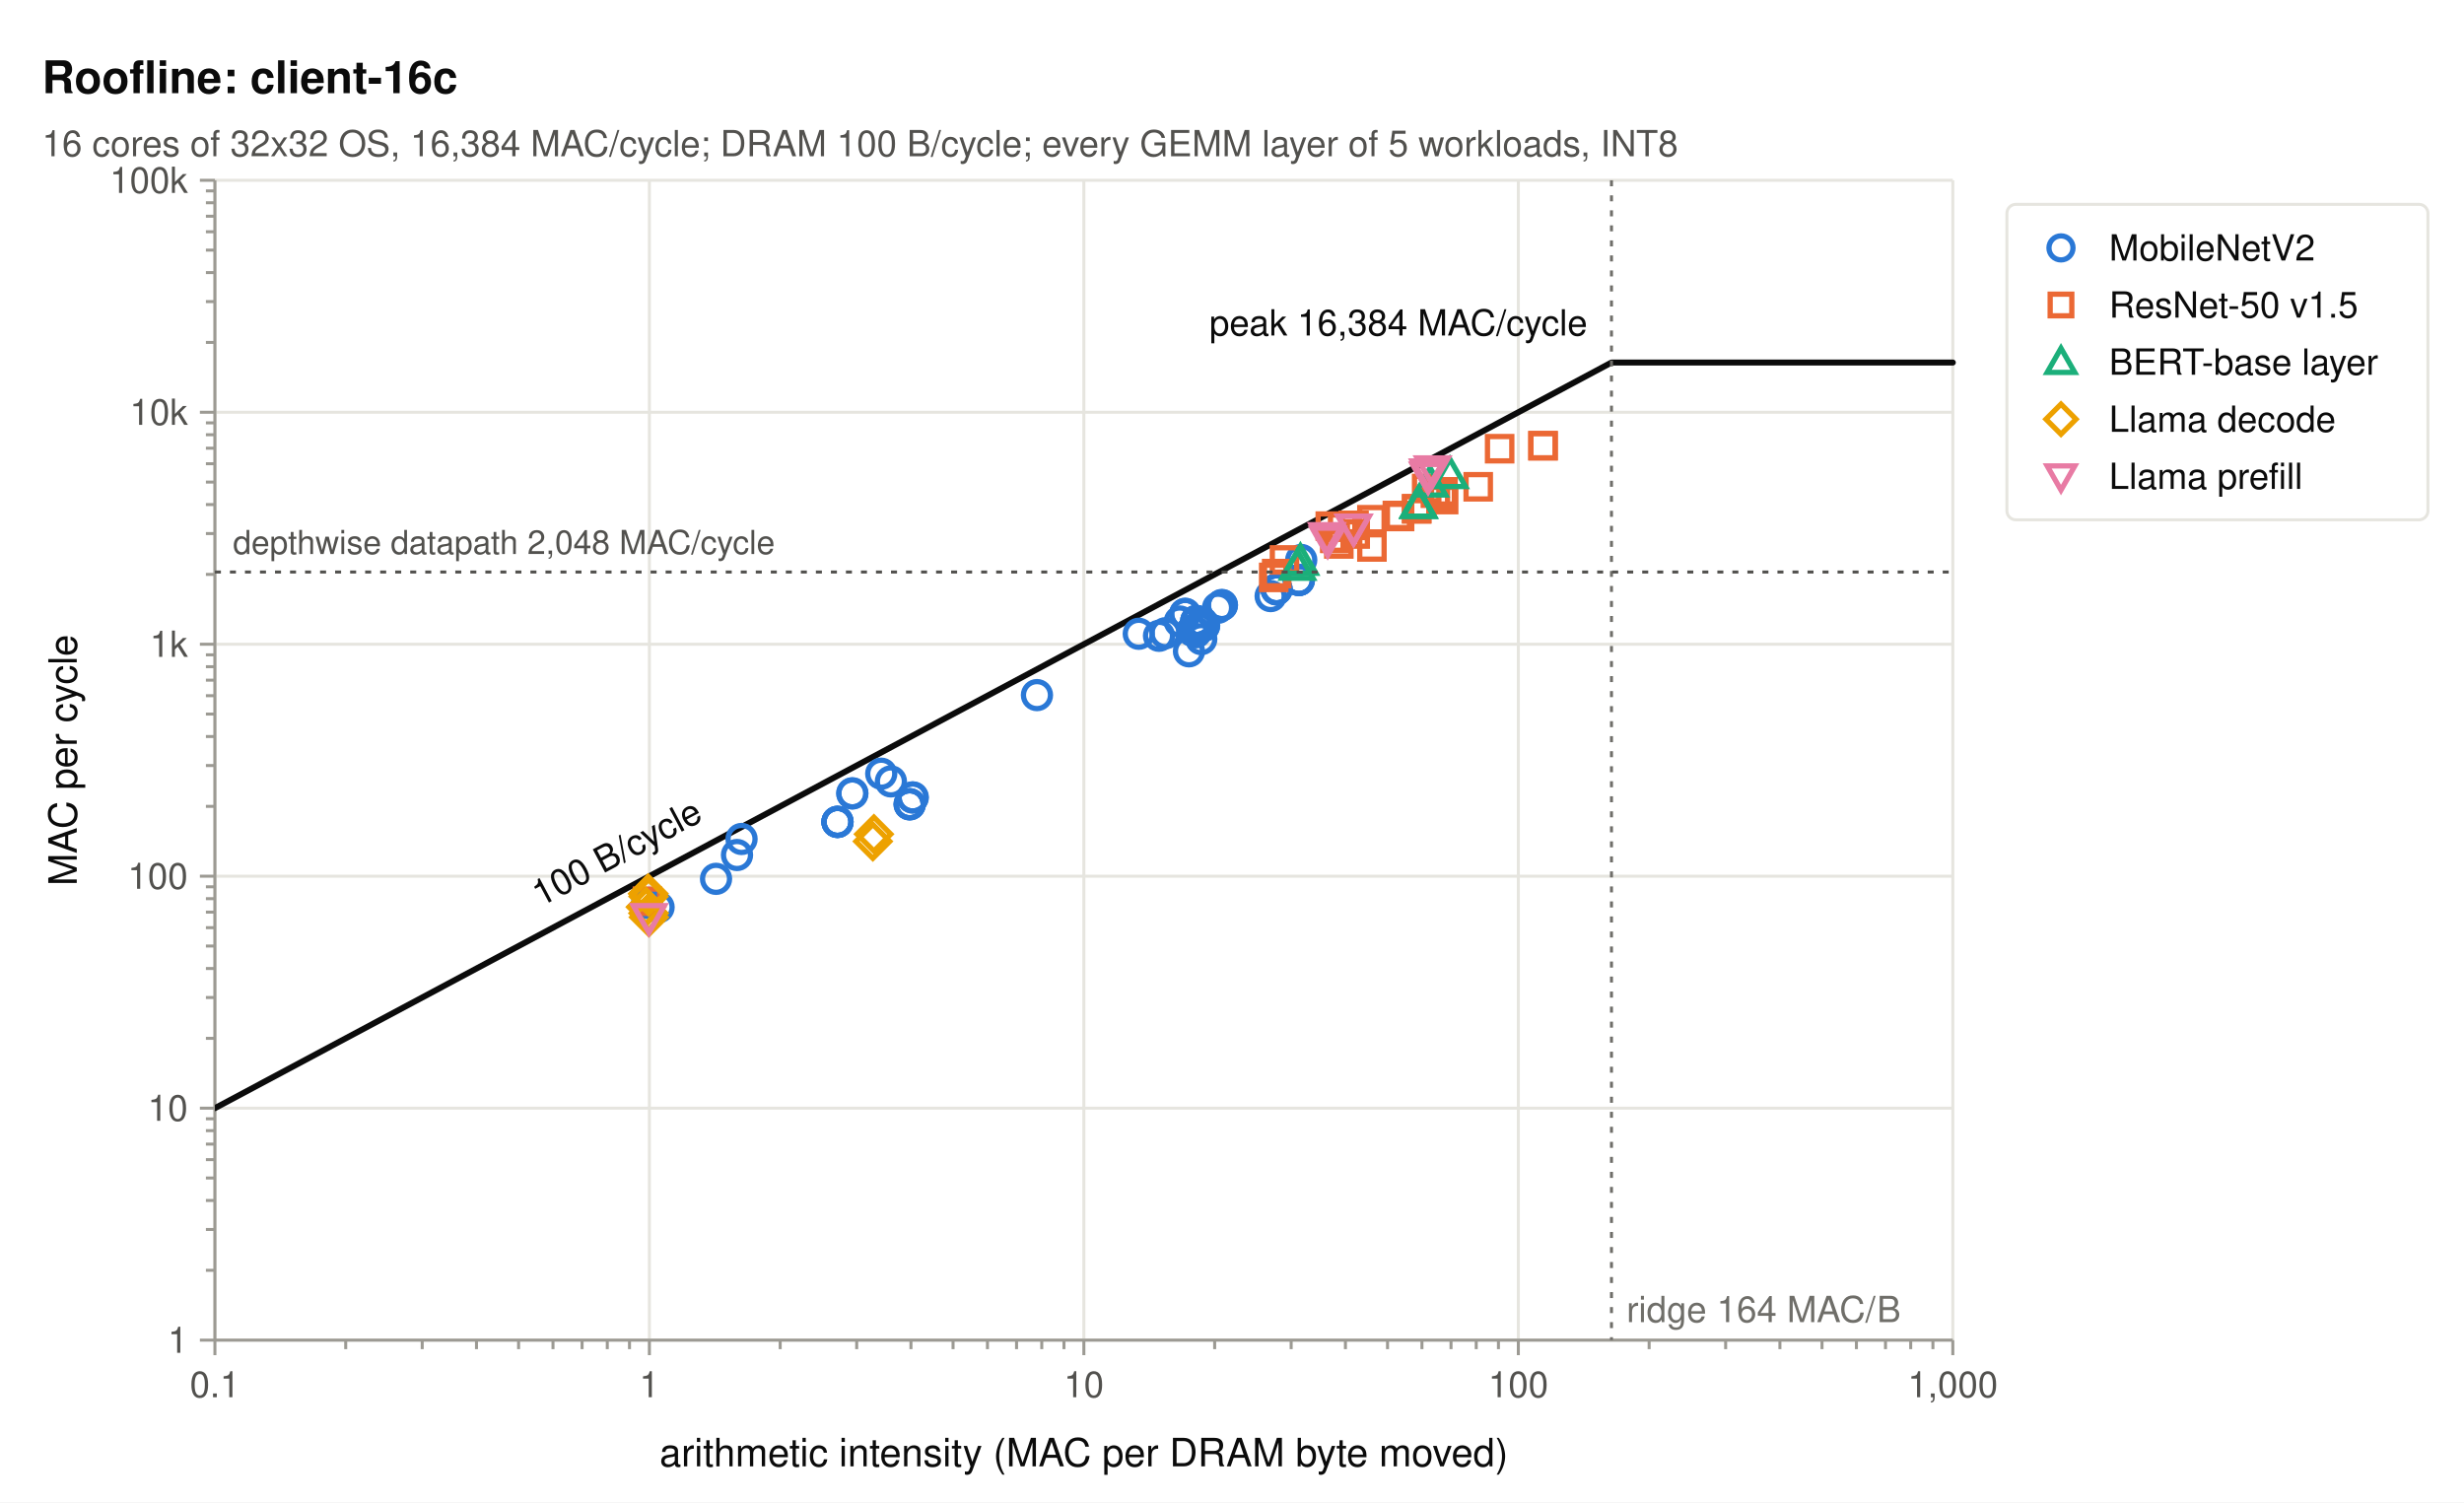
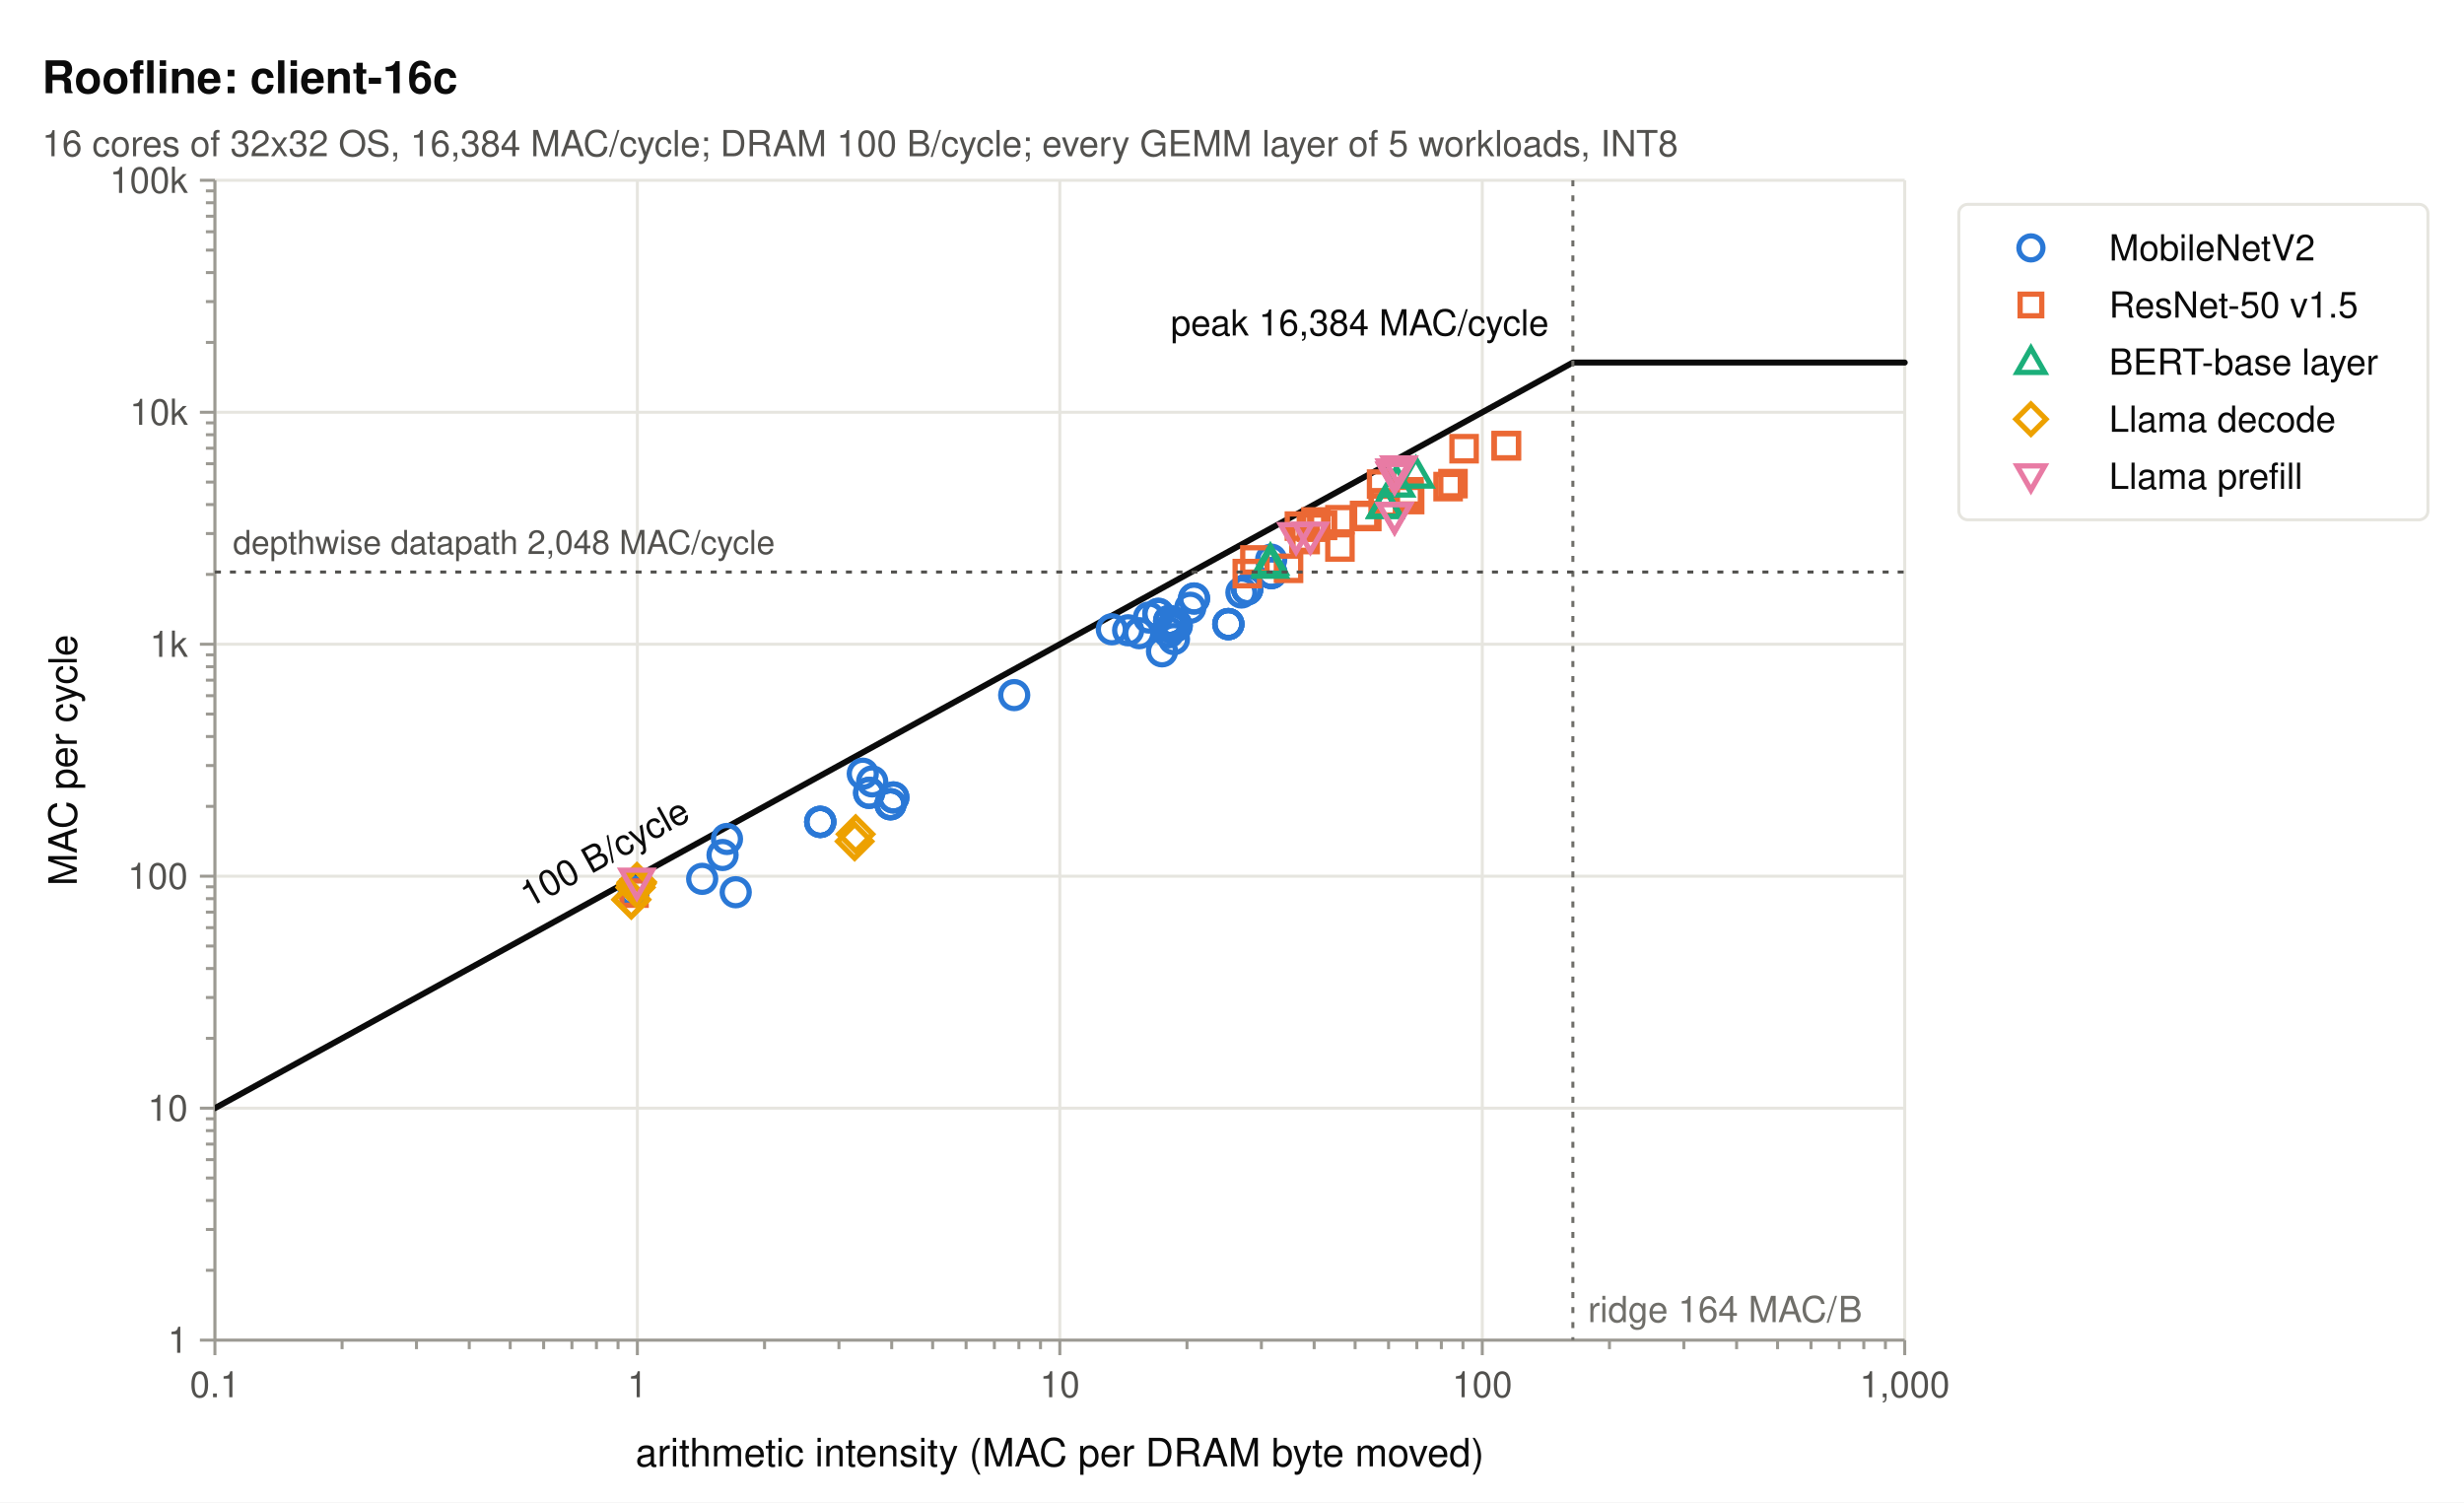
<svg xmlns="http://www.w3.org/2000/svg" width="820" height="500" viewBox="0 0 820 500" font-family="system-ui, -apple-system, 'Segoe UI', Helvetica, Arial, sans-serif">
  <rect width="820" height="500" fill="#ffffff" />
  <defs>
    <clipPath id="roofline-plot">
-       <rect x="71.52" y="58" width="580.36" height="388" />
+       <rect x="71.52" y="58" width="564.36" height="388" />
    </clipPath>
  </defs>
  <text x="14" y="31" font-size="15" fill="#0b0b0b" font-weight="600">Roofline: client-16c</text>
  <text x="14" y="52" font-size="12" fill="#52514e">16 cores of 32x32 OS, 16,384 MAC/cycle; DRAM 100 B/cycle; every GEMM layer of 5 workloads, INT8</text>
  <g stroke="#e6e5df" stroke-width="1" fill="none">
-     <line x1="71.52" y1="446" x2="649.88" y2="446" />
-     <line x1="71.52" y1="368.8" x2="649.88" y2="368.8" />
-     <line x1="71.52" y1="291.6" x2="649.88" y2="291.6" />
-     <line x1="71.52" y1="214.4" x2="649.88" y2="214.4" />
-     <line x1="71.52" y1="137.2" x2="649.88" y2="137.2" />
-     <line x1="71.52" y1="60" x2="649.88" y2="60" />
+     <line x1="71.52" y1="446" x2="633.88" y2="446" />
+     <line x1="71.52" y1="368.8" x2="633.88" y2="368.8" />
+     <line x1="71.52" y1="291.6" x2="633.88" y2="291.6" />
+     <line x1="71.52" y1="214.4" x2="633.88" y2="214.4" />
+     <line x1="71.52" y1="137.2" x2="633.88" y2="137.2" />
+     <line x1="71.52" y1="60" x2="633.88" y2="60" />
    <line x1="71.52" y1="60" x2="71.52" y2="446" />
-     <line x1="216.11" y1="60" x2="216.11" y2="446" />
-     <line x1="360.7" y1="60" x2="360.7" y2="446" />
-     <line x1="505.29" y1="60" x2="505.29" y2="446" />
-     <line x1="649.88" y1="60" x2="649.88" y2="446" />
+     <line x1="212.11" y1="60" x2="212.11" y2="446" />
+     <line x1="352.7" y1="60" x2="352.7" y2="446" />
+     <line x1="493.29" y1="60" x2="493.29" y2="446" />
+     <line x1="633.88" y1="60" x2="633.88" y2="446" />
  </g>
  <g stroke="#9c9a93" stroke-width="1" fill="none">
-     <line x1="71.52" y1="446" x2="649.88" y2="446" />
+     <line x1="71.52" y1="446" x2="633.88" y2="446" />
    <line x1="71.52" y1="60" x2="71.52" y2="446" />
-     <line x1="115.05" y1="446" x2="115.05" y2="449" />
-     <line x1="140.51" y1="446" x2="140.51" y2="449" />
-     <line x1="158.57" y1="446" x2="158.57" y2="449" />
-     <line x1="172.58" y1="446" x2="172.58" y2="449" />
-     <line x1="184.03" y1="446" x2="184.03" y2="449" />
-     <line x1="193.71" y1="446" x2="193.71" y2="449" />
-     <line x1="202.1" y1="446" x2="202.1" y2="449" />
-     <line x1="209.49" y1="446" x2="209.49" y2="449" />
-     <line x1="259.64" y1="446" x2="259.64" y2="449" />
-     <line x1="285.1" y1="446" x2="285.1" y2="449" />
-     <line x1="303.16" y1="446" x2="303.16" y2="449" />
-     <line x1="317.17" y1="446" x2="317.17" y2="449" />
-     <line x1="328.62" y1="446" x2="328.62" y2="449" />
-     <line x1="338.3" y1="446" x2="338.3" y2="449" />
-     <line x1="346.69" y1="446" x2="346.69" y2="449" />
-     <line x1="354.08" y1="446" x2="354.08" y2="449" />
-     <line x1="404.23" y1="446" x2="404.23" y2="449" />
-     <line x1="429.69" y1="446" x2="429.69" y2="449" />
-     <line x1="447.75" y1="446" x2="447.75" y2="449" />
-     <line x1="461.76" y1="446" x2="461.76" y2="449" />
-     <line x1="473.21" y1="446" x2="473.21" y2="449" />
-     <line x1="482.89" y1="446" x2="482.89" y2="449" />
-     <line x1="491.28" y1="446" x2="491.28" y2="449" />
-     <line x1="498.67" y1="446" x2="498.67" y2="449" />
-     <line x1="548.82" y1="446" x2="548.82" y2="449" />
-     <line x1="574.28" y1="446" x2="574.28" y2="449" />
-     <line x1="592.34" y1="446" x2="592.34" y2="449" />
-     <line x1="606.35" y1="446" x2="606.35" y2="449" />
-     <line x1="617.8" y1="446" x2="617.8" y2="449" />
-     <line x1="627.48" y1="446" x2="627.48" y2="449" />
-     <line x1="635.87" y1="446" x2="635.87" y2="449" />
-     <line x1="643.26" y1="446" x2="643.26" y2="449" />
+     <line x1="113.84" y1="446" x2="113.84" y2="449" />
+     <line x1="138.6" y1="446" x2="138.6" y2="449" />
+     <line x1="156.16" y1="446" x2="156.16" y2="449" />
+     <line x1="169.79" y1="446" x2="169.79" y2="449" />
+     <line x1="180.92" y1="446" x2="180.92" y2="449" />
+     <line x1="190.33" y1="446" x2="190.33" y2="449" />
+     <line x1="198.49" y1="446" x2="198.49" y2="449" />
+     <line x1="205.68" y1="446" x2="205.68" y2="449" />
+     <line x1="254.43" y1="446" x2="254.43" y2="449" />
+     <line x1="279.19" y1="446" x2="279.19" y2="449" />
+     <line x1="296.75" y1="446" x2="296.75" y2="449" />
+     <line x1="310.38" y1="446" x2="310.38" y2="449" />
+     <line x1="321.51" y1="446" x2="321.51" y2="449" />
+     <line x1="330.92" y1="446" x2="330.92" y2="449" />
+     <line x1="339.08" y1="446" x2="339.08" y2="449" />
+     <line x1="346.27" y1="446" x2="346.27" y2="449" />
+     <line x1="395.02" y1="446" x2="395.02" y2="449" />
+     <line x1="419.78" y1="446" x2="419.78" y2="449" />
+     <line x1="437.34" y1="446" x2="437.34" y2="449" />
+     <line x1="450.97" y1="446" x2="450.97" y2="449" />
+     <line x1="462.1" y1="446" x2="462.1" y2="449" />
+     <line x1="471.51" y1="446" x2="471.51" y2="449" />
+     <line x1="479.67" y1="446" x2="479.67" y2="449" />
+     <line x1="486.86" y1="446" x2="486.86" y2="449" />
+     <line x1="535.61" y1="446" x2="535.61" y2="449" />
+     <line x1="560.37" y1="446" x2="560.37" y2="449" />
+     <line x1="577.93" y1="446" x2="577.93" y2="449" />
+     <line x1="591.56" y1="446" x2="591.56" y2="449" />
+     <line x1="602.69" y1="446" x2="602.69" y2="449" />
+     <line x1="612.1" y1="446" x2="612.1" y2="449" />
+     <line x1="620.26" y1="446" x2="620.26" y2="449" />
+     <line x1="627.45" y1="446" x2="627.45" y2="449" />
    <line x1="68.52" y1="422.76" x2="71.52" y2="422.76" />
    <line x1="68.52" y1="409.17" x2="71.52" y2="409.17" />
    <line x1="68.52" y1="399.52" x2="71.52" y2="399.52" />
    <line x1="68.52" y1="392.04" x2="71.52" y2="392.04" />
    <line x1="68.52" y1="385.93" x2="71.52" y2="385.93" />
    <line x1="68.52" y1="380.76" x2="71.52" y2="380.76" />
    <line x1="68.52" y1="376.28" x2="71.52" y2="376.28" />
    <line x1="68.52" y1="372.33" x2="71.52" y2="372.33" />
    <line x1="68.52" y1="345.56" x2="71.52" y2="345.56" />
    <line x1="68.52" y1="331.97" x2="71.52" y2="331.97" />
    <line x1="68.52" y1="322.32" x2="71.52" y2="322.32" />
    <line x1="68.52" y1="314.84" x2="71.52" y2="314.84" />
    <line x1="68.52" y1="308.73" x2="71.52" y2="308.73" />
    <line x1="68.52" y1="303.56" x2="71.52" y2="303.56" />
    <line x1="68.52" y1="299.08" x2="71.52" y2="299.08" />
    <line x1="68.52" y1="295.13" x2="71.52" y2="295.13" />
    <line x1="68.52" y1="268.36" x2="71.52" y2="268.36" />
    <line x1="68.52" y1="254.77" x2="71.52" y2="254.77" />
    <line x1="68.52" y1="245.12" x2="71.52" y2="245.12" />
    <line x1="68.52" y1="237.64" x2="71.52" y2="237.64" />
    <line x1="68.52" y1="231.53" x2="71.52" y2="231.53" />
    <line x1="68.52" y1="226.36" x2="71.52" y2="226.36" />
    <line x1="68.52" y1="221.88" x2="71.52" y2="221.88" />
    <line x1="68.52" y1="217.93" x2="71.52" y2="217.93" />
    <line x1="68.52" y1="191.16" x2="71.52" y2="191.16" />
    <line x1="68.52" y1="177.57" x2="71.52" y2="177.57" />
    <line x1="68.52" y1="167.92" x2="71.52" y2="167.92" />
    <line x1="68.52" y1="160.44" x2="71.52" y2="160.44" />
    <line x1="68.52" y1="154.33" x2="71.52" y2="154.33" />
    <line x1="68.52" y1="149.16" x2="71.52" y2="149.16" />
    <line x1="68.52" y1="144.68" x2="71.52" y2="144.68" />
    <line x1="68.52" y1="140.73" x2="71.52" y2="140.73" />
    <line x1="68.52" y1="113.96" x2="71.52" y2="113.96" />
    <line x1="68.52" y1="100.37" x2="71.52" y2="100.37" />
    <line x1="68.52" y1="90.72" x2="71.52" y2="90.72" />
    <line x1="68.52" y1="83.24" x2="71.52" y2="83.24" />
    <line x1="68.52" y1="77.13" x2="71.52" y2="77.13" />
    <line x1="68.52" y1="71.96" x2="71.52" y2="71.96" />
    <line x1="68.52" y1="67.48" x2="71.52" y2="67.48" />
    <line x1="68.52" y1="63.53" x2="71.52" y2="63.53" />
    <line x1="71.52" y1="446" x2="71.52" y2="451" />
-     <line x1="216.11" y1="446" x2="216.11" y2="451" />
-     <line x1="360.7" y1="446" x2="360.7" y2="451" />
-     <line x1="505.29" y1="446" x2="505.29" y2="451" />
-     <line x1="649.88" y1="446" x2="649.88" y2="451" />
+     <line x1="212.11" y1="446" x2="212.11" y2="451" />
+     <line x1="352.7" y1="446" x2="352.7" y2="451" />
+     <line x1="493.29" y1="446" x2="493.29" y2="451" />
+     <line x1="633.88" y1="446" x2="633.88" y2="451" />
    <line x1="66.52" y1="446" x2="71.52" y2="446" />
    <line x1="66.52" y1="368.8" x2="71.52" y2="368.8" />
    <line x1="66.52" y1="291.6" x2="71.52" y2="291.6" />
    <line x1="66.52" y1="214.4" x2="71.52" y2="214.4" />
    <line x1="66.52" y1="137.2" x2="71.52" y2="137.2" />
    <line x1="66.52" y1="60" x2="71.52" y2="60" />
  </g>
  <g style="font-variant-numeric: tabular-nums">
    <text x="71.52" y="465" font-size="12" fill="#52514e" text-anchor="middle">0.1</text>
-     <text x="216.11" y="465" font-size="12" fill="#52514e" text-anchor="middle">1</text>
-     <text x="360.7" y="465" font-size="12" fill="#52514e" text-anchor="middle">10</text>
-     <text x="505.29" y="465" font-size="12" fill="#52514e" text-anchor="middle">100</text>
-     <text x="649.88" y="465" font-size="12" fill="#52514e" text-anchor="middle">1,000</text>
+     <text x="212.11" y="465" font-size="12" fill="#52514e" text-anchor="middle">1</text>
+     <text x="352.7" y="465" font-size="12" fill="#52514e" text-anchor="middle">10</text>
+     <text x="493.29" y="465" font-size="12" fill="#52514e" text-anchor="middle">100</text>
+     <text x="633.88" y="465" font-size="12" fill="#52514e" text-anchor="middle">1,000</text>
    <text x="62.52" y="450.2" font-size="12" fill="#52514e" text-anchor="end">1</text>
    <text x="62.52" y="373" font-size="12" fill="#52514e" text-anchor="end">10</text>
    <text x="62.52" y="295.8" font-size="12" fill="#52514e" text-anchor="end">100</text>
    <text x="62.52" y="218.6" font-size="12" fill="#52514e" text-anchor="end">1k</text>
    <text x="62.52" y="141.4" font-size="12" fill="#52514e" text-anchor="end">10k</text>
    <text x="62.52" y="64.2" font-size="12" fill="#52514e" text-anchor="end">100k</text>
  </g>
-   <text x="360.7" y="488" font-size="13" fill="#0b0b0b" text-anchor="middle">arithmetic intensity (MAC per DRAM byte moved)</text>
+   <text x="352.7" y="488" font-size="13" fill="#0b0b0b" text-anchor="middle">arithmetic intensity (MAC per DRAM byte moved)</text>
  <text x="21.2" y="253" font-size="13" fill="#0b0b0b" text-anchor="middle" dominant-baseline="middle" transform="rotate(-90 21.2 253)">MAC per cycle</text>
  <g clip-path="url(#roofline-plot)">
-     <path d="M71.52,368.8 L536.29,120.65 L649.88,120.65" fill="none" stroke="#0b0b0b" stroke-width="2" stroke-linejoin="round" stroke-linecap="round" />
-     <line x1="536.29" y1="60" x2="536.29" y2="446" stroke="#6f6e69" stroke-width="1" stroke-dasharray="2 3" />
-     <circle cx="387.88" cy="210.73" r="4.5" fill="none" stroke="#2a78d6" stroke-width="1.75" />
-     <circle cx="296.48" cy="260.05" r="4.5" fill="none" stroke="#2a78d6" stroke-width="1.75" />
-     <circle cx="345.09" cy="231.33" r="4.5" fill="none" stroke="#2a78d6" stroke-width="1.75" />
-     <circle cx="378.97" cy="210.92" r="4.5" fill="none" stroke="#2a78d6" stroke-width="1.75" />
-     <circle cx="246.78" cy="279.21" r="4.5" fill="none" stroke="#2a78d6" stroke-width="1.75" />
-     <circle cx="385.71" cy="211.59" r="4.5" fill="none" stroke="#2a78d6" stroke-width="1.75" />
-     <circle cx="394.42" cy="204.3" r="4.5" fill="none" stroke="#2a78d6" stroke-width="1.75" />
-     <circle cx="293.27" cy="257.49" r="4.5" fill="none" stroke="#2a78d6" stroke-width="1.75" />
-     <circle cx="392.63" cy="206.84" r="4.5" fill="none" stroke="#2a78d6" stroke-width="1.75" />
-     <circle cx="394.42" cy="204.3" r="4.5" fill="none" stroke="#2a78d6" stroke-width="1.75" />
-     <circle cx="245.27" cy="284.55" r="4.5" fill="none" stroke="#2a78d6" stroke-width="1.75" />
-     <circle cx="397.97" cy="210.44" r="4.5" fill="none" stroke="#2a78d6" stroke-width="1.75" />
-     <circle cx="398.11" cy="206.67" r="4.5" fill="none" stroke="#2a78d6" stroke-width="1.75" />
-     <circle cx="283.65" cy="264.04" r="4.5" fill="none" stroke="#2a78d6" stroke-width="1.75" />
-     <circle cx="400.11" cy="207.24" r="4.5" fill="none" stroke="#2a78d6" stroke-width="1.75" />
-     <circle cx="398.11" cy="206.67" r="4.5" fill="none" stroke="#2a78d6" stroke-width="1.75" />
-     <circle cx="283.65" cy="264.04" r="4.5" fill="none" stroke="#2a78d6" stroke-width="1.75" />
-     <circle cx="400.11" cy="207.24" r="4.5" fill="none" stroke="#2a78d6" stroke-width="1.75" />
-     <circle cx="398.11" cy="206.67" r="4.5" fill="none" stroke="#2a78d6" stroke-width="1.75" />
-     <circle cx="238.29" cy="292.48" r="4.5" fill="none" stroke="#2a78d6" stroke-width="1.75" />
-     <circle cx="395.68" cy="216.76" r="4.5" fill="none" stroke="#2a78d6" stroke-width="1.75" />
-     <circle cx="396.91" cy="209.84" r="4.5" fill="none" stroke="#2a78d6" stroke-width="1.75" />
-     <circle cx="278.71" cy="273.53" r="4.5" fill="none" stroke="#2a78d6" stroke-width="1.75" />
-     <circle cx="399.03" cy="208.97" r="4.5" fill="none" stroke="#2a78d6" stroke-width="1.75" />
-     <circle cx="396.91" cy="209.84" r="4.5" fill="none" stroke="#2a78d6" stroke-width="1.75" />
-     <circle cx="278.71" cy="273.53" r="4.5" fill="none" stroke="#2a78d6" stroke-width="1.75" />
-     <circle cx="399.03" cy="208.97" r="4.5" fill="none" stroke="#2a78d6" stroke-width="1.75" />
-     <circle cx="396.91" cy="209.84" r="4.5" fill="none" stroke="#2a78d6" stroke-width="1.75" />
-     <circle cx="278.71" cy="273.53" r="4.5" fill="none" stroke="#2a78d6" stroke-width="1.75" />
-     <circle cx="399.03" cy="208.97" r="4.5" fill="none" stroke="#2a78d6" stroke-width="1.75" />
-     <circle cx="396.91" cy="209.84" r="4.5" fill="none" stroke="#2a78d6" stroke-width="1.75" />
-     <circle cx="278.71" cy="273.53" r="4.5" fill="none" stroke="#2a78d6" stroke-width="1.75" />
-     <circle cx="405.36" cy="202.26" r="4.5" fill="none" stroke="#2a78d6" stroke-width="1.75" />
-     <circle cx="432.26" cy="193.03" r="4.5" fill="none" stroke="#2a78d6" stroke-width="1.75" />
-     <circle cx="303.73" cy="265.39" r="4.5" fill="none" stroke="#2a78d6" stroke-width="1.75" />
-     <circle cx="406.64" cy="201.38" r="4.5" fill="none" stroke="#2a78d6" stroke-width="1.75" />
-     <circle cx="432.26" cy="193.03" r="4.5" fill="none" stroke="#2a78d6" stroke-width="1.75" />
-     <circle cx="303.73" cy="265.39" r="4.5" fill="none" stroke="#2a78d6" stroke-width="1.75" />
-     <circle cx="406.64" cy="201.38" r="4.5" fill="none" stroke="#2a78d6" stroke-width="1.75" />
-     <circle cx="432.26" cy="193.03" r="4.5" fill="none" stroke="#2a78d6" stroke-width="1.75" />
-     <circle cx="219.17" cy="301.93" r="4.5" fill="none" stroke="#2a78d6" stroke-width="1.75" />
-     <circle cx="399.77" cy="212.7" r="4.5" fill="none" stroke="#2a78d6" stroke-width="1.75" />
-     <circle cx="424.83" cy="196.13" r="4.5" fill="none" stroke="#2a78d6" stroke-width="1.75" />
-     <circle cx="302.74" cy="267.66" r="4.5" fill="none" stroke="#2a78d6" stroke-width="1.75" />
-     <circle cx="400.72" cy="208.21" r="4.5" fill="none" stroke="#2a78d6" stroke-width="1.75" />
-     <circle cx="424.83" cy="196.13" r="4.5" fill="none" stroke="#2a78d6" stroke-width="1.75" />
-     <circle cx="302.74" cy="267.66" r="4.5" fill="none" stroke="#2a78d6" stroke-width="1.75" />
-     <circle cx="400.72" cy="208.21" r="4.5" fill="none" stroke="#2a78d6" stroke-width="1.75" />
-     <circle cx="424.83" cy="196.13" r="4.5" fill="none" stroke="#2a78d6" stroke-width="1.75" />
-     <circle cx="302.74" cy="267.66" r="4.5" fill="none" stroke="#2a78d6" stroke-width="1.75" />
-     <circle cx="422.86" cy="198.38" r="4.5" fill="none" stroke="#2a78d6" stroke-width="1.75" />
-     <circle cx="433.04" cy="186.35" r="4.5" fill="none" stroke="#2a78d6" stroke-width="1.75" />
-     <circle cx="215.37" cy="300.53" r="4.5" fill="none" stroke="#2a78d6" stroke-width="1.75" />
-     <rect x="495.02" y="145.28" width="8.1" height="8.1" fill="none" stroke="#eb6834" stroke-width="1.75" />
-     <rect x="420.82" y="186.84" width="8.1" height="8.1" fill="none" stroke="#eb6834" stroke-width="1.75" />
-     <rect x="509.46" y="144.28" width="8.1" height="8.1" fill="none" stroke="#eb6834" stroke-width="1.75" />
-     <rect x="446.43" y="170.78" width="8.1" height="8.1" fill="none" stroke="#eb6834" stroke-width="1.75" />
-     <rect x="446.43" y="170.78" width="8.1" height="8.1" fill="none" stroke="#eb6834" stroke-width="1.75" />
-     <rect x="446.95" y="173.67" width="8.1" height="8.1" fill="none" stroke="#eb6834" stroke-width="1.75" />
-     <rect x="509.46" y="144.28" width="8.1" height="8.1" fill="none" stroke="#eb6834" stroke-width="1.75" />
-     <rect x="446.43" y="170.78" width="8.1" height="8.1" fill="none" stroke="#eb6834" stroke-width="1.75" />
-     <rect x="470.74" y="158.52" width="8.1" height="8.1" fill="none" stroke="#eb6834" stroke-width="1.75" />
-     <rect x="475.89" y="160.07" width="8.1" height="8.1" fill="none" stroke="#eb6834" stroke-width="1.75" />
-     <rect x="461.02" y="167.52" width="8.1" height="8.1" fill="none" stroke="#eb6834" stroke-width="1.75" />
-     <rect x="476.08" y="161.03" width="8.1" height="8.1" fill="none" stroke="#eb6834" stroke-width="1.75" />
-     <rect x="461.72" y="167.84" width="8.1" height="8.1" fill="none" stroke="#eb6834" stroke-width="1.75" />
-     <rect x="487.89" y="157.95" width="8.1" height="8.1" fill="none" stroke="#eb6834" stroke-width="1.75" />
-     <rect x="461.02" y="167.52" width="8.1" height="8.1" fill="none" stroke="#eb6834" stroke-width="1.75" />
-     <rect x="476.38" y="162.21" width="8.1" height="8.1" fill="none" stroke="#eb6834" stroke-width="1.75" />
-     <rect x="441.5" y="176.98" width="8.1" height="8.1" fill="none" stroke="#eb6834" stroke-width="1.75" />
-     <rect x="467.41" y="165.28" width="8.1" height="8.1" fill="none" stroke="#eb6834" stroke-width="1.75" />
-     <rect x="476.17" y="159.63" width="8.1" height="8.1" fill="none" stroke="#eb6834" stroke-width="1.75" />
-     <rect x="452.52" y="177.98" width="8.1" height="8.1" fill="none" stroke="#eb6834" stroke-width="1.75" />
-     <rect x="473.64" y="160.09" width="8.1" height="8.1" fill="none" stroke="#eb6834" stroke-width="1.75" />
-     <rect x="467.41" y="165.28" width="8.1" height="8.1" fill="none" stroke="#eb6834" stroke-width="1.75" />
-     <rect x="452.52" y="168.92" width="8.1" height="8.1" fill="none" stroke="#eb6834" stroke-width="1.75" />
-     <rect x="423.42" y="182.3" width="8.1" height="8.1" fill="none" stroke="#eb6834" stroke-width="1.75" />
-     <rect x="440.22" y="175.08" width="8.1" height="8.1" fill="none" stroke="#eb6834" stroke-width="1.75" />
-     <rect x="442.78" y="171.4" width="8.1" height="8.1" fill="none" stroke="#eb6834" stroke-width="1.75" />
-     <rect x="419.83" y="188.11" width="8.1" height="8.1" fill="none" stroke="#eb6834" stroke-width="1.75" />
-     <rect x="438.66" y="171.04" width="8.1" height="8.1" fill="none" stroke="#eb6834" stroke-width="1.75" />
-     <rect x="440.22" y="175.08" width="8.1" height="8.1" fill="none" stroke="#eb6834" stroke-width="1.75" />
-     <rect x="211.41" y="295.88" width="8.1" height="8.1" fill="none" stroke="#eb6834" stroke-width="1.75" />
-     <polygon points="472.09,162.73 477.26,171.79 466.91,171.79" fill="none" stroke="#1baf7a" stroke-width="1.75" />
-     <polygon points="472.09,162.73 477.26,171.79 466.91,171.79" fill="none" stroke="#1baf7a" stroke-width="1.75" />
-     <polygon points="472.09,162.73 477.26,171.79 466.91,171.79" fill="none" stroke="#1baf7a" stroke-width="1.75" />
-     <polygon points="431.81,183.39 436.98,192.44 426.63,192.44" fill="none" stroke="#1baf7a" stroke-width="1.75" />
-     <polygon points="432.77,181.72 437.94,190.78 427.59,190.78" fill="none" stroke="#1baf7a" stroke-width="1.75" />
-     <polygon points="472.09,162.73 477.26,171.79 466.91,171.79" fill="none" stroke="#1baf7a" stroke-width="1.75" />
-     <polygon points="482.55,152.87 487.73,161.93 477.38,161.93" fill="none" stroke="#1baf7a" stroke-width="1.75" />
-     <polygon points="475.93,155.69 481.11,164.74 470.76,164.74" fill="none" stroke="#1baf7a" stroke-width="1.75" />
-     <polygon points="215.71,291.78 221.34,297.41 215.71,303.03 210.09,297.41" fill="none" stroke="#eda100" stroke-width="1.75" />
-     <polygon points="214.99,296.23 220.61,301.86 214.99,307.48 209.36,301.86" fill="none" stroke="#eda100" stroke-width="1.75" />
-     <polygon points="214.99,296.23 220.61,301.86 214.99,307.48 209.36,301.86" fill="none" stroke="#eda100" stroke-width="1.75" />
-     <polygon points="290.48,274.39 296.1,280.01 290.48,285.64 284.85,280.01" fill="none" stroke="#eda100" stroke-width="1.75" />
-     <polygon points="290.83,271.97 296.45,277.6 290.83,283.22 285.2,277.6" fill="none" stroke="#eda100" stroke-width="1.75" />
-     <polygon points="215.71,291.78 221.34,297.41 215.71,303.03 210.09,297.41" fill="none" stroke="#eda100" stroke-width="1.75" />
-     <polygon points="215.83,298.31 221.46,303.94 215.83,309.56 210.21,303.94" fill="none" stroke="#eda100" stroke-width="1.75" />
-     <polygon points="215.83,298.31 221.46,303.94 215.83,309.56 210.21,303.94" fill="none" stroke="#eda100" stroke-width="1.75" />
-     <polygon points="215.83,292.73 221.45,298.36 215.83,303.98 210.2,298.36" fill="none" stroke="#eda100" stroke-width="1.75" />
-     <polygon points="215.95,299.63 221.57,305.26 215.95,310.88 210.32,305.26" fill="none" stroke="#eda100" stroke-width="1.75" />
-     <polygon points="475.27,163.56 480.45,154.51 470.1,154.51" fill="none" stroke="#e87ba4" stroke-width="1.75" />
-     <polygon points="450.47,180.84 455.64,171.78 445.29,171.78" fill="none" stroke="#e87ba4" stroke-width="1.75" />
-     <polygon points="450.47,180.84 455.64,171.78 445.29,171.78" fill="none" stroke="#e87ba4" stroke-width="1.75" />
-     <polygon points="441.57,183.65 446.74,174.6 436.39,174.6" fill="none" stroke="#e87ba4" stroke-width="1.75" />
-     <polygon points="441.84,184.84 447.02,175.78 436.67,175.78" fill="none" stroke="#e87ba4" stroke-width="1.75" />
-     <polygon points="475.27,163.56 480.45,154.51 470.1,154.51" fill="none" stroke="#e87ba4" stroke-width="1.75" />
-     <polygon points="475.27,162.51 480.45,153.45 470.1,153.45" fill="none" stroke="#e87ba4" stroke-width="1.75" />
-     <polygon points="475.27,162.51 480.45,153.45 470.1,153.45" fill="none" stroke="#e87ba4" stroke-width="1.75" />
-     <polygon points="476.76,161.45 481.94,152.4 471.59,152.4" fill="none" stroke="#e87ba4" stroke-width="1.75" />
-     <polygon points="215.95,310.43 221.12,301.38 210.77,301.38" fill="none" stroke="#e87ba4" stroke-width="1.75" />
-     <line x1="71.52" y1="190.37" x2="649.88" y2="190.37" stroke="#52514e" stroke-width="1" stroke-dasharray="2 3" />
+     <path d="M71.52,368.8 L523.44,120.65 L633.88,120.65" fill="none" stroke="#0b0b0b" stroke-width="2" stroke-linejoin="round" stroke-linecap="round" />
+     <line x1="523.44" y1="60" x2="523.44" y2="446" stroke="#6f6e69" stroke-width="1" stroke-dasharray="2 3" />
+     <circle cx="379.13" cy="210.73" r="4.5" fill="none" stroke="#2a78d6" stroke-width="1.75" />
+     <circle cx="290.26" cy="260.05" r="4.5" fill="none" stroke="#2a78d6" stroke-width="1.75" />
+     <circle cx="337.52" cy="231.33" r="4.5" fill="none" stroke="#2a78d6" stroke-width="1.75" />
+     <circle cx="370.01" cy="209.43" r="4.5" fill="none" stroke="#2a78d6" stroke-width="1.75" />
+     <circle cx="241.93" cy="279.21" r="4.5" fill="none" stroke="#2a78d6" stroke-width="1.75" />
+     <circle cx="375.44" cy="209.76" r="4.5" fill="none" stroke="#2a78d6" stroke-width="1.75" />
+     <circle cx="385.49" cy="204.3" r="4.5" fill="none" stroke="#2a78d6" stroke-width="1.75" />
+     <circle cx="287.13" cy="257.49" r="4.5" fill="none" stroke="#2a78d6" stroke-width="1.75" />
+     <circle cx="382.36" cy="205.52" r="4.5" fill="none" stroke="#2a78d6" stroke-width="1.75" />
+     <circle cx="385.49" cy="204.3" r="4.5" fill="none" stroke="#2a78d6" stroke-width="1.75" />
+     <circle cx="240.46" cy="284.55" r="4.5" fill="none" stroke="#2a78d6" stroke-width="1.75" />
+     <circle cx="388.94" cy="210.44" r="4.5" fill="none" stroke="#2a78d6" stroke-width="1.75" />
+     <circle cx="389.08" cy="206.67" r="4.5" fill="none" stroke="#2a78d6" stroke-width="1.75" />
+     <circle cx="289.24" cy="263.86" r="4.5" fill="none" stroke="#2a78d6" stroke-width="1.75" />
+     <circle cx="391.02" cy="207.24" r="4.5" fill="none" stroke="#2a78d6" stroke-width="1.75" />
+     <circle cx="389.08" cy="206.67" r="4.5" fill="none" stroke="#2a78d6" stroke-width="1.75" />
+     <circle cx="289.24" cy="263.86" r="4.5" fill="none" stroke="#2a78d6" stroke-width="1.75" />
+     <circle cx="391.02" cy="207.24" r="4.5" fill="none" stroke="#2a78d6" stroke-width="1.75" />
+     <circle cx="389.08" cy="206.67" r="4.5" fill="none" stroke="#2a78d6" stroke-width="1.75" />
+     <circle cx="233.68" cy="292.48" r="4.5" fill="none" stroke="#2a78d6" stroke-width="1.75" />
+     <circle cx="386.71" cy="216.76" r="4.5" fill="none" stroke="#2a78d6" stroke-width="1.75" />
+     <circle cx="408.78" cy="207.69" r="4.5" fill="none" stroke="#2a78d6" stroke-width="1.75" />
+     <circle cx="272.97" cy="273.53" r="4.5" fill="none" stroke="#2a78d6" stroke-width="1.75" />
+     <circle cx="389.97" cy="208.97" r="4.5" fill="none" stroke="#2a78d6" stroke-width="1.75" />
+     <circle cx="408.78" cy="207.69" r="4.5" fill="none" stroke="#2a78d6" stroke-width="1.75" />
+     <circle cx="272.97" cy="273.53" r="4.5" fill="none" stroke="#2a78d6" stroke-width="1.75" />
+     <circle cx="389.97" cy="208.97" r="4.5" fill="none" stroke="#2a78d6" stroke-width="1.75" />
+     <circle cx="408.78" cy="207.69" r="4.5" fill="none" stroke="#2a78d6" stroke-width="1.75" />
+     <circle cx="272.97" cy="273.53" r="4.5" fill="none" stroke="#2a78d6" stroke-width="1.75" />
+     <circle cx="389.97" cy="208.97" r="4.5" fill="none" stroke="#2a78d6" stroke-width="1.75" />
+     <circle cx="408.78" cy="207.69" r="4.5" fill="none" stroke="#2a78d6" stroke-width="1.75" />
+     <circle cx="272.97" cy="273.53" r="4.5" fill="none" stroke="#2a78d6" stroke-width="1.75" />
+     <circle cx="396.12" cy="202.26" r="4.5" fill="none" stroke="#2a78d6" stroke-width="1.75" />
+     <circle cx="423.1" cy="190.72" r="4.5" fill="none" stroke="#2a78d6" stroke-width="1.75" />
+     <circle cx="297.31" cy="265.39" r="4.5" fill="none" stroke="#2a78d6" stroke-width="1.75" />
+     <circle cx="397.37" cy="199.18" r="4.5" fill="none" stroke="#2a78d6" stroke-width="1.75" />
+     <circle cx="423.1" cy="190.72" r="4.5" fill="none" stroke="#2a78d6" stroke-width="1.75" />
+     <circle cx="297.31" cy="265.39" r="4.5" fill="none" stroke="#2a78d6" stroke-width="1.75" />
+     <circle cx="397.37" cy="199.18" r="4.5" fill="none" stroke="#2a78d6" stroke-width="1.75" />
+     <circle cx="423.1" cy="190.72" r="4.5" fill="none" stroke="#2a78d6" stroke-width="1.75" />
+     <circle cx="244.84" cy="296.94" r="4.5" fill="none" stroke="#2a78d6" stroke-width="1.75" />
+     <circle cx="390.69" cy="212.7" r="4.5" fill="none" stroke="#2a78d6" stroke-width="1.75" />
+     <circle cx="415.06" cy="196.13" r="4.5" fill="none" stroke="#2a78d6" stroke-width="1.75" />
+     <circle cx="296.34" cy="267.66" r="4.5" fill="none" stroke="#2a78d6" stroke-width="1.75" />
+     <circle cx="391.61" cy="208.21" r="4.5" fill="none" stroke="#2a78d6" stroke-width="1.75" />
+     <circle cx="415.06" cy="196.13" r="4.5" fill="none" stroke="#2a78d6" stroke-width="1.75" />
+     <circle cx="296.34" cy="267.66" r="4.5" fill="none" stroke="#2a78d6" stroke-width="1.75" />
+     <circle cx="391.61" cy="208.21" r="4.5" fill="none" stroke="#2a78d6" stroke-width="1.75" />
+     <circle cx="415.06" cy="196.13" r="4.5" fill="none" stroke="#2a78d6" stroke-width="1.75" />
+     <circle cx="296.34" cy="267.66" r="4.5" fill="none" stroke="#2a78d6" stroke-width="1.75" />
+     <circle cx="413.14" cy="197.19" r="4.5" fill="none" stroke="#2a78d6" stroke-width="1.75" />
+     <circle cx="423.04" cy="186.25" r="4.5" fill="none" stroke="#2a78d6" stroke-width="1.75" />
+     <circle cx="210.91" cy="296.66" r="4.5" fill="none" stroke="#2a78d6" stroke-width="1.75" />
+     <rect x="483.19" y="145.28" width="8.1" height="8.1" fill="none" stroke="#eb6834" stroke-width="1.75" />
+     <rect x="411.04" y="186.84" width="8.1" height="8.1" fill="none" stroke="#eb6834" stroke-width="1.75" />
+     <rect x="497.23" y="144.28" width="8.1" height="8.1" fill="none" stroke="#eb6834" stroke-width="1.75" />
+     <rect x="435.95" y="170.78" width="8.1" height="8.1" fill="none" stroke="#eb6834" stroke-width="1.75" />
+     <rect x="435.95" y="170.78" width="8.1" height="8.1" fill="none" stroke="#eb6834" stroke-width="1.75" />
+     <rect x="433.89" y="169.66" width="8.1" height="8.1" fill="none" stroke="#eb6834" stroke-width="1.75" />
+     <rect x="497.23" y="144.28" width="8.1" height="8.1" fill="none" stroke="#eb6834" stroke-width="1.75" />
+     <rect x="435.95" y="170.78" width="8.1" height="8.1" fill="none" stroke="#eb6834" stroke-width="1.75" />
+     <rect x="455.74" y="157.06" width="8.1" height="8.1" fill="none" stroke="#eb6834" stroke-width="1.75" />
+     <rect x="464.59" y="160.07" width="8.1" height="8.1" fill="none" stroke="#eb6834" stroke-width="1.75" />
+     <rect x="450.14" y="167.52" width="8.1" height="8.1" fill="none" stroke="#eb6834" stroke-width="1.75" />
+     <rect x="464.78" y="161.03" width="8.1" height="8.1" fill="none" stroke="#eb6834" stroke-width="1.75" />
+     <rect x="450.81" y="167.84" width="8.1" height="8.1" fill="none" stroke="#eb6834" stroke-width="1.75" />
+     <rect x="479.49" y="156.9" width="8.1" height="8.1" fill="none" stroke="#eb6834" stroke-width="1.75" />
+     <rect x="450.14" y="167.52" width="8.1" height="8.1" fill="none" stroke="#eb6834" stroke-width="1.75" />
+     <rect x="465.07" y="162.21" width="8.1" height="8.1" fill="none" stroke="#eb6834" stroke-width="1.75" />
+     <rect x="430.3" y="175.51" width="8.1" height="8.1" fill="none" stroke="#eb6834" stroke-width="1.75" />
+     <rect x="456.34" y="163.35" width="8.1" height="8.1" fill="none" stroke="#eb6834" stroke-width="1.75" />
+     <rect x="464.86" y="159.63" width="8.1" height="8.1" fill="none" stroke="#eb6834" stroke-width="1.75" />
+     <rect x="441.87" y="177.98" width="8.1" height="8.1" fill="none" stroke="#eb6834" stroke-width="1.75" />
+     <rect x="477.87" y="157.89" width="8.1" height="8.1" fill="none" stroke="#eb6834" stroke-width="1.75" />
+     <rect x="456.34" y="163.35" width="8.1" height="8.1" fill="none" stroke="#eb6834" stroke-width="1.75" />
+     <rect x="441.87" y="168.92" width="8.1" height="8.1" fill="none" stroke="#eb6834" stroke-width="1.75" />
+     <rect x="413.57" y="182.3" width="8.1" height="8.1" fill="none" stroke="#eb6834" stroke-width="1.75" />
+     <rect x="429.9" y="175.08" width="8.1" height="8.1" fill="none" stroke="#eb6834" stroke-width="1.75" />
+     <rect x="432.39" y="171.4" width="8.1" height="8.1" fill="none" stroke="#eb6834" stroke-width="1.75" />
+     <rect x="424.76" y="185.08" width="8.1" height="8.1" fill="none" stroke="#eb6834" stroke-width="1.75" />
+     <rect x="428.39" y="171.04" width="8.1" height="8.1" fill="none" stroke="#eb6834" stroke-width="1.75" />
+     <rect x="429.9" y="175.08" width="8.1" height="8.1" fill="none" stroke="#eb6834" stroke-width="1.75" />
+     <rect x="206.94" y="293.18" width="8.1" height="8.1" fill="none" stroke="#eb6834" stroke-width="1.75" />
+     <polygon points="461.01,162.73 466.18,171.79 455.83,171.79" fill="none" stroke="#1baf7a" stroke-width="1.75" />
+     <polygon points="461.01,162.73 466.18,171.79 455.83,171.79" fill="none" stroke="#1baf7a" stroke-width="1.75" />
+     <polygon points="461.01,162.73 466.18,171.79 455.83,171.79" fill="none" stroke="#1baf7a" stroke-width="1.75" />
+     <polygon points="422.77,182.72 427.95,191.78 417.6,191.78" fill="none" stroke="#1baf7a" stroke-width="1.75" />
+     <polygon points="422.77,181.72 427.95,190.78 417.6,190.78" fill="none" stroke="#1baf7a" stroke-width="1.75" />
+     <polygon points="461.01,162.73 466.18,171.79 455.83,171.79" fill="none" stroke="#1baf7a" stroke-width="1.75" />
+     <polygon points="471.18,152.72 476.36,161.77 466.01,161.77" fill="none" stroke="#1baf7a" stroke-width="1.75" />
+     <polygon points="464.74,155.69 469.92,164.74 459.57,164.74" fill="none" stroke="#1baf7a" stroke-width="1.75" />
+     <polygon points="211.49,289.72 217.11,295.34 211.49,300.97 205.86,295.34" fill="none" stroke="#eda100" stroke-width="1.75" />
+     <polygon points="210.09,293.76 215.71,299.38 210.09,305.01 204.46,299.38" fill="none" stroke="#eda100" stroke-width="1.75" />
+     <polygon points="210.09,293.76 215.71,299.38 210.09,305.01 204.46,299.38" fill="none" stroke="#eda100" stroke-width="1.75" />
+     <polygon points="284.42,274.39 290.05,280.01 284.42,285.64 278.8,280.01" fill="none" stroke="#eda100" stroke-width="1.75" />
+     <polygon points="284.76,271.97 290.38,277.6 284.76,283.22 279.13,277.6" fill="none" stroke="#eda100" stroke-width="1.75" />
+     <polygon points="211.49,289.72 217.11,295.34 211.49,300.97 205.86,295.34" fill="none" stroke="#eda100" stroke-width="1.75" />
+     <polygon points="211.84,288.27 217.47,293.9 211.84,299.52 206.22,293.9" fill="none" stroke="#eda100" stroke-width="1.75" />
+     <polygon points="211.84,288.27 217.47,293.9 211.84,299.52 206.22,293.9" fill="none" stroke="#eda100" stroke-width="1.75" />
+     <polygon points="211.6,288.72 217.22,294.34 211.6,299.97 205.97,294.34" fill="none" stroke="#eda100" stroke-width="1.75" />
+     <polygon points="211.95,287.86 217.58,293.49 211.95,299.11 206.33,293.49" fill="none" stroke="#eda100" stroke-width="1.75" />
+     <polygon points="464.1,163.56 469.28,154.51 458.93,154.51" fill="none" stroke="#e87ba4" stroke-width="1.75" />
+     <polygon points="464.1,176.95 469.28,167.89 458.93,167.89" fill="none" stroke="#e87ba4" stroke-width="1.75" />
+     <polygon points="464.1,176.95 469.28,167.89 458.93,167.89" fill="none" stroke="#e87ba4" stroke-width="1.75" />
+     <polygon points="431.33,183.65 436.5,174.6 426.15,174.6" fill="none" stroke="#e87ba4" stroke-width="1.75" />
+     <polygon points="436.1,183.5 441.28,174.44 430.93,174.44" fill="none" stroke="#e87ba4" stroke-width="1.75" />
+     <polygon points="464.1,163.56 469.28,154.51 458.93,154.51" fill="none" stroke="#e87ba4" stroke-width="1.75" />
+     <polygon points="464.1,162.51 469.28,153.45 458.93,153.45" fill="none" stroke="#e87ba4" stroke-width="1.75" />
+     <polygon points="464.1,162.51 469.28,153.45 458.93,153.45" fill="none" stroke="#e87ba4" stroke-width="1.75" />
+     <polygon points="465.55,161.45 470.73,152.4 460.38,152.4" fill="none" stroke="#e87ba4" stroke-width="1.75" />
+     <polygon points="211.95,298.66 217.13,289.61 206.78,289.61" fill="none" stroke="#e87ba4" stroke-width="1.75" />
+     <line x1="71.52" y1="190.37" x2="633.88" y2="190.37" stroke="#52514e" stroke-width="1" stroke-dasharray="2 3" />
  </g>
  <text x="77.52" y="184.37" font-size="11" fill="#52514e">depthwise datapath 2,048 MAC/cycle</text>
-   <text x="541.29" y="440" font-size="12" fill="#6f6e69">ridge 164 MAC/B</text>
-   <text x="528.29" y="111.65" font-size="12" fill="#0b0b0b" text-anchor="end">peak 16,384 MAC/cycle</text>
-   <text x="207.18" y="287.3" font-size="12" fill="#0b0b0b" text-anchor="middle" transform="rotate(-28.1 207.18 287.3)">100 B/cycle</text>
-   <g transform="translate(667.88,68)">
-     <rect width="140.12" height="105" rx="3" fill="#ffffff" fill-opacity="0.92" stroke="#e6e5df" />
-     <circle cx="18" cy="14.5" r="4" fill="none" stroke="#2a78d6" stroke-width="1.75" />
-     <text x="34" y="18.7" font-size="12" fill="#0b0b0b">MobileNetV2</text>
-     <rect x="14.4" y="29.9" width="7.2" height="7.2" fill="none" stroke="#eb6834" stroke-width="1.75" />
-     <text x="34" y="37.7" font-size="12" fill="#0b0b0b">ResNet-50 v1.5</text>
-     <polygon points="18,47.9 22.6,55.95 13.4,55.95" fill="none" stroke="#1baf7a" stroke-width="1.75" />
-     <text x="34" y="56.7" font-size="12" fill="#0b0b0b">BERT-base layer</text>
-     <polygon points="18,66.5 23,71.5 18,76.5 13,71.5" fill="none" stroke="#eda100" stroke-width="1.75" />
-     <text x="34" y="75.7" font-size="12" fill="#0b0b0b">Llama decode</text>
-     <polygon points="18,95.1 22.6,87.05 13.4,87.05" fill="none" stroke="#e87ba4" stroke-width="1.75" />
-     <text x="34" y="94.7" font-size="12" fill="#0b0b0b">Llama prefill</text>
+   <text x="528.44" y="440" font-size="12" fill="#6f6e69">ridge 164 MAC/B</text>
+   <text x="515.44" y="111.65" font-size="12" fill="#0b0b0b" text-anchor="end">peak 16,384 MAC/cycle</text>
+   <text x="203.24" y="287.34" font-size="12" fill="#0b0b0b" text-anchor="middle" transform="rotate(-28.77 203.24 287.34)">100 B/cycle</text>
+   <g transform="translate(651.88,68)">
+     <rect width="156.12" height="105" rx="3" fill="#ffffff" fill-opacity="0.92" stroke="#e6e5df" />
+     <circle cx="24" cy="14.5" r="4" fill="none" stroke="#2a78d6" stroke-width="1.75" />
+     <text x="50" y="18.7" font-size="12" fill="#0b0b0b">MobileNetV2</text>
+     <rect x="20.4" y="29.9" width="7.2" height="7.2" fill="none" stroke="#eb6834" stroke-width="1.75" />
+     <text x="50" y="37.7" font-size="12" fill="#0b0b0b">ResNet-50 v1.5</text>
+     <polygon points="24,47.9 28.6,55.95 19.4,55.95" fill="none" stroke="#1baf7a" stroke-width="1.75" />
+     <text x="50" y="56.7" font-size="12" fill="#0b0b0b">BERT-base layer</text>
+     <polygon points="24,66.5 29,71.5 24,76.5 19,71.5" fill="none" stroke="#eda100" stroke-width="1.75" />
+     <text x="50" y="75.7" font-size="12" fill="#0b0b0b">Llama decode</text>
+     <polygon points="24,95.1 28.6,87.05 19.4,87.05" fill="none" stroke="#e87ba4" stroke-width="1.75" />
+     <text x="50" y="94.7" font-size="12" fill="#0b0b0b">Llama prefill</text>
  </g>
</svg>
